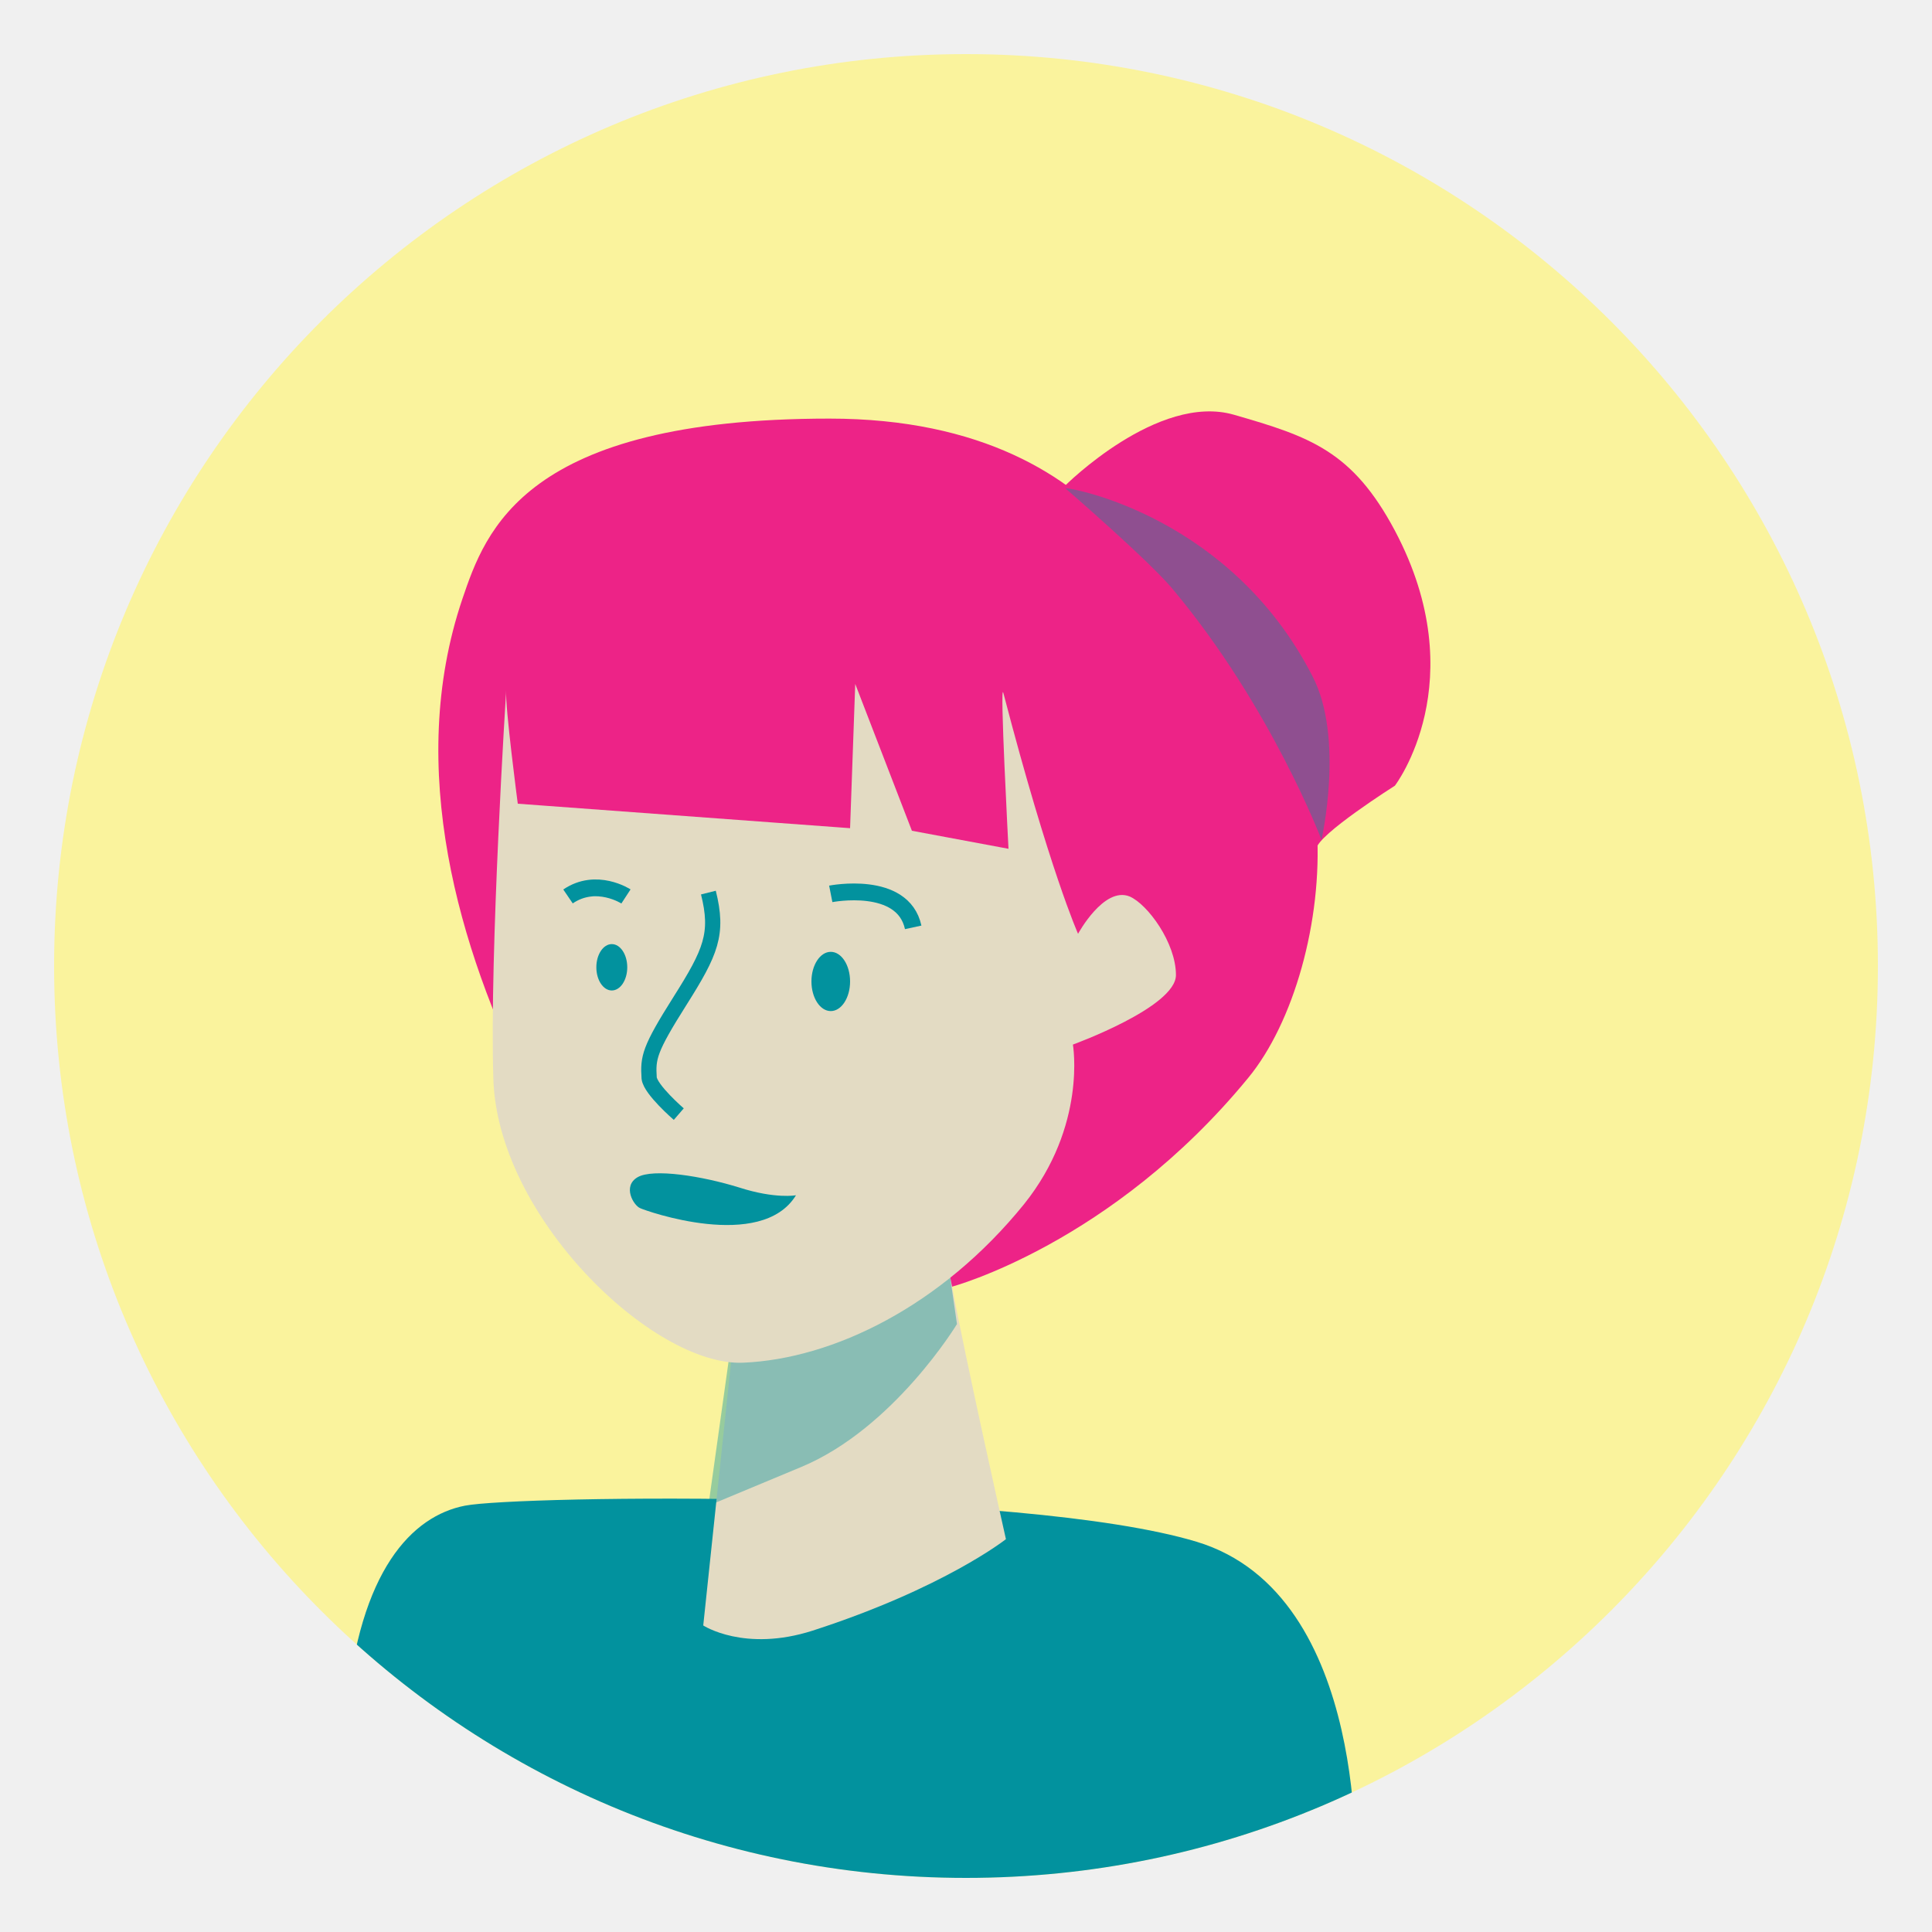
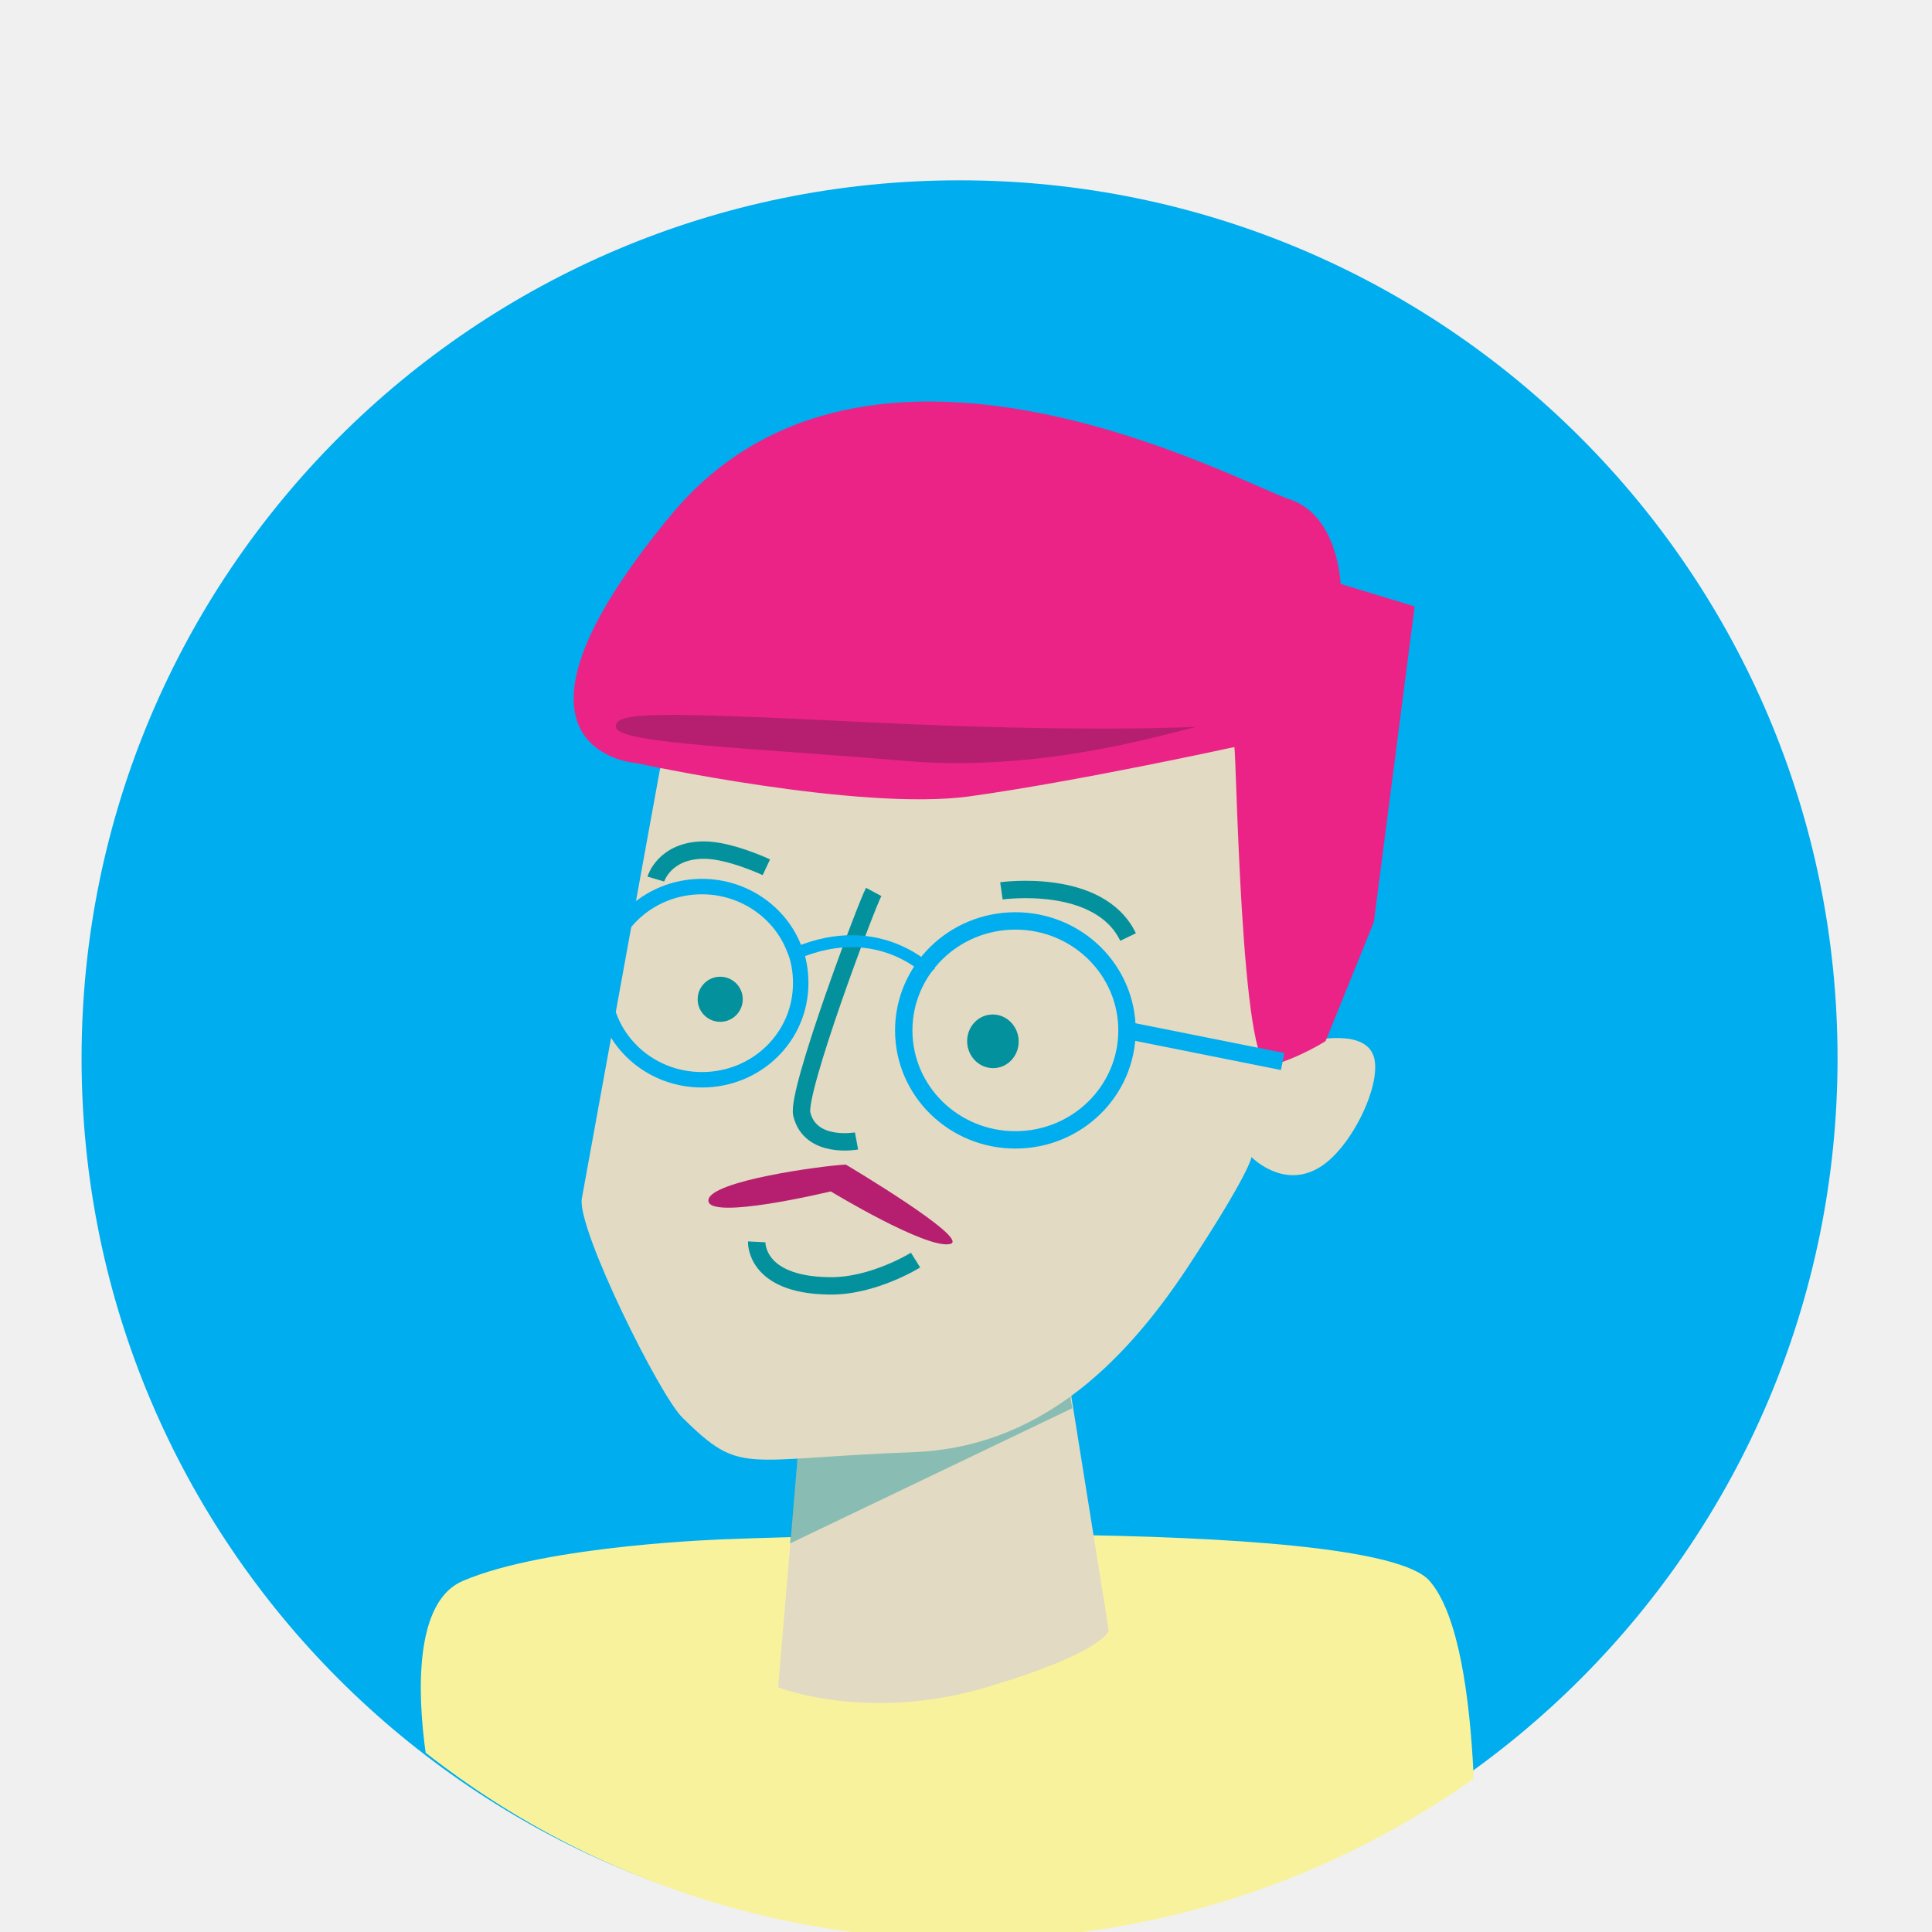
- <svg xmlns="http://www.w3.org/2000/svg" xmlns:xlink="http://www.w3.org/1999/xlink" version="1.1" id="Layer_1" x="0px" y="0px" viewBox="0 0 150 150" style="enable-background:new 0 0 150 150;" xml:space="preserve">
+ <svg xmlns="http://www.w3.org/2000/svg" xmlns:xlink="http://www.w3.org/1999/xlink" version="1.1" id="Capa_1" x="0px" y="0px" viewBox="264.4 844.2 180 180" style="enable-background:new 264.4 844.2 180 180;" xml:space="preserve">
  <style type="text/css">
- 	.st0{fill:#FAF39D;}
- 	.st1{clip-path:url(#SVGID_2_);fill:none;stroke:#000000;stroke-width:0.717;stroke-miterlimit:10;}
- 	.st2{clip-path:url(#SVGID_2_);fill:#02929E;}
- 	.st3{clip-path:url(#SVGID_2_);fill:#ED2387;}
- 	.st4{clip-path:url(#SVGID_2_);fill:#E3DBC3;}
- 	.st5{opacity:0.4;clip-path:url(#SVGID_2_);fill:#02929E;}
- 	.st6{clip-path:url(#SVGID_2_);fill:none;stroke:#02929E;stroke-width:1.183;stroke-miterlimit:10;}
- 	.st7{clip-path:url(#SVGID_2_);fill:none;stroke:#02929E;stroke-width:1.305;stroke-linejoin:round;stroke-miterlimit:10;}
- 	.st8{clip-path:url(#SVGID_2_);fill:#FFFFFF;stroke:#02929E;stroke-width:1.305;stroke-linejoin:round;stroke-miterlimit:10;}
- 	.st9{fill:#ED2387;}
- 	.st10{opacity:0.4;fill:#02929E;}
+ 	.st0{display:none;}
+ 	.st1{display:inline;}
+ 	.st2{fill:#C52375;}
+ 	.st3{clip-path:url(#SVGID_2_);fill:#E6E8EA;}
+ 	.st4{clip-path:url(#SVGID_4_);fill:#E3DBC3;}
+ 	.st5{opacity:0.4;clip-path:url(#SVGID_6_);fill:#02929E;enable-background:new    ;}
+ 	.st6{clip-path:url(#SVGID_8_);fill:#E3DBC3;}
+ 	.st7{clip-path:url(#SVGID_10_);fill:#02929E;}
+ 	.st8{clip-path:url(#SVGID_12_);fill:#2C2827;}
+ 	.st9{clip-path:url(#SVGID_14_);fill:#B6B9BB;}
+ 	.st10{clip-path:url(#SVGID_16_);fill:#94999B;}
+ 	.st11{clip-path:url(#SVGID_18_);fill:#A7A9AC;}
+ 	.st12{clip-path:url(#SVGID_20_);fill:#A7A9AC;}
+ 	.st13{clip-path:url(#SVGID_22_);fill:#9E1F63;}
+ 	.st14{clip-path:url(#SVGID_24_);fill:#9E1F63;}
+ 	.st15{clip-path:url(#SVGID_26_);fill:none;stroke:#02929E;stroke-width:1.296;stroke-miterlimit:10;}
+ 	.st16{clip-path:url(#SVGID_28_);fill:#A7A9AC;}
+ 	.st17{clip-path:url(#SVGID_30_);fill:#A7A9AC;}
+ 	.st18{clip-path:url(#SVGID_32_);fill:#2C2827;}
+ 	.st19{clip-path:url(#SVGID_34_);}
+ 	.st20{fill:#2C2827;}
+ 	.st21{fill:#B6B9BB;}
+ 	.st22{clip-path:url(#SVGID_36_);fill:#E6E8EA;}
+ 	.st23{clip-path:url(#SVGID_38_);fill:#9AC3C1;}
+ 	.st24{clip-path:url(#SVGID_40_);fill:#9E9EA1;}
+ 	.st25{clip-path:url(#SVGID_42_);fill:#E3DBC3;}
+ 	.st26{clip-path:url(#SVGID_44_);fill:#CED1D3;}
+ 	.st27{clip-path:url(#SVGID_46_);fill:#E6E8EA;}
+ 	.st28{clip-path:url(#SVGID_48_);fill:#B3B7BA;}
+ 	.st29{clip-path:url(#SVGID_50_);fill:#CED1D3;}
+ 	.st30{clip-path:url(#SVGID_52_);fill:#E6E8EA;}
+ 	.st31{clip-path:url(#SVGID_54_);fill:#B3B7BA;}
+ 	.st32{clip-path:url(#SVGID_56_);fill:#CED1D3;}
+ 	.st33{clip-path:url(#SVGID_58_);fill:#E6E8EA;}
+ 	.st34{clip-path:url(#SVGID_60_);fill:#B3B7BA;}
+ 	.st35{clip-path:url(#SVGID_62_);fill:#CED1D3;}
+ 	.st36{clip-path:url(#SVGID_64_);fill:#E6E8EA;}
+ 	.st37{clip-path:url(#SVGID_66_);fill:#B3B7BA;}
+ 	.st38{clip-path:url(#SVGID_68_);fill:#CED1D3;}
+ 	.st39{clip-path:url(#SVGID_70_);fill:#E6E8EA;}
+ 	.st40{clip-path:url(#SVGID_72_);fill:#B3B7BA;}
+ 	.st41{clip-path:url(#SVGID_74_);fill:#CED1D3;}
+ 	.st42{clip-path:url(#SVGID_76_);fill:#E6E8EA;}
+ 	.st43{clip-path:url(#SVGID_78_);fill:#B3B7BA;}
+ 	.st44{clip-path:url(#SVGID_80_);fill:#CED1D3;}
+ 	.st45{clip-path:url(#SVGID_82_);fill:#E6E8EA;}
+ 	.st46{clip-path:url(#SVGID_84_);fill:#B3B7BA;}
+ 	.st47{clip-path:url(#SVGID_86_);fill:#CED1D3;}
+ 	.st48{clip-path:url(#SVGID_88_);fill:#E6E8EA;}
+ 	.st49{clip-path:url(#SVGID_90_);fill:#B3B7BA;}
+ 	.st50{clip-path:url(#SVGID_92_);fill:#E0CE4B;}
+ 	.st51{clip-path:url(#SVGID_94_);fill:#00AEEF;}
+ 	.st52{clip-path:url(#SVGID_96_);fill:#0A7393;}
+ 	.st53{opacity:0.22;clip-path:url(#SVGID_98_);fill:#5D5E5E;enable-background:new    ;}
+ 	.st54{clip-path:url(#SVGID_100_);fill:#5D5E5E;}
+ 	.st55{clip-path:url(#SVGID_102_);fill:#95D8EA;}
+ 	.st56{clip-path:url(#SVGID_104_);fill:#0A7393;}
+ 	.st57{clip-path:url(#SVGID_106_);fill:#00AEEF;}
+ 	.st58{clip-path:url(#SVGID_108_);fill:#FFFFFF;}
+ 	.st59{clip-path:url(#SVGID_110_);fill:#E3DBC3;}
+ 	.st60{clip-path:url(#SVGID_112_);fill:#E3DBC3;}
+ 	.st61{clip-path:url(#SVGID_114_);fill:#E0CE4B;}
+ 	.st62{clip-path:url(#SVGID_116_);fill:#FFFFFF;}
+ 	.st63{clip-path:url(#SVGID_118_);fill:#FFFFFF;}
+ 	.st64{clip-path:url(#SVGID_120_);fill:#FFFFFF;}
+ 	.st65{clip-path:url(#SVGID_122_);fill:#FFFFFF;}
+ 	.st66{clip-path:url(#SVGID_124_);fill:#FFFFFF;}
+ 	.st67{clip-path:url(#SVGID_126_);fill:#FFFFFF;}
+ 	.st68{clip-path:url(#SVGID_128_);fill:#FFFFFF;}
+ 	.st69{clip-path:url(#SVGID_130_);fill:#FFFFFF;}
+ 	.st70{clip-path:url(#SVGID_132_);fill:#ED2387;}
+ 	.st71{clip-path:url(#SVGID_134_);fill:#ED2387;}
+ 	.st72{display:inline;fill:#00AEEF;}
+ 	.st73{clip-path:url(#SVGID_136_);fill:none;}
+ 	.st74{clip-path:url(#SVGID_138_);fill:#C52375;}
+ 	.st75{clip-path:url(#SVGID_140_);}
+ 	.st76{fill:#E3DBC3;}
+ 	.st77{fill:#02929E;}
+ 	.st78{opacity:0.19;enable-background:new    ;}
+ 	.st79{opacity:0.4;fill:#02929E;enable-background:new    ;}
+ 	.st80{clip-path:url(#SVGID_142_);fill:#C52375;}
+ 	.st81{clip-path:url(#SVGID_144_);fill:#FFFFFF;}
+ 	.st82{clip-path:url(#SVGID_146_);}
+ 	.st83{clip-path:url(#SVGID_148_);}
+ 	.st84{clip-path:url(#SVGID_150_);}
+ 	.st85{clip-path:url(#SVGID_152_);}
+ 	.st86{clip-path:url(#SVGID_154_);}
+ 	.st87{clip-path:url(#SVGID_156_);}
+ 	.st88{clip-path:url(#SVGID_158_);}
+ 	
+ 		.st89{clip-path:url(#SVGID_160_);fill:none;stroke:#02929E;stroke-width:1.249;stroke-linecap:round;stroke-linejoin:round;stroke-miterlimit:10;}
+ 	
+ 		.st90{clip-path:url(#SVGID_162_);fill:none;stroke:#02929E;stroke-width:1.249;stroke-linecap:round;stroke-linejoin:round;stroke-miterlimit:10;}
+ 	.st91{clip-path:url(#SVGID_164_);}
+ 	.st92{clip-path:url(#SVGID_166_);fill:#E3DBC3;}
+ 	.st93{clip-path:url(#SVGID_168_);fill:#E3DBC3;}
+ 	.st94{clip-path:url(#SVGID_170_);fill:#00AEEF;}
+ 	.st95{clip-path:url(#SVGID_172_);fill:#00AEEF;}
+ 	.st96{clip-path:url(#SVGID_174_);fill:#E0CE4B;}
+ 	.st97{clip-path:url(#SVGID_176_);fill:#81184D;}
+ 	.st98{clip-path:url(#SVGID_178_);fill:#C52375;}
+ 	.st99{clip-path:url(#SVGID_180_);fill:#02929E;}
+ 	.st100{clip-path:url(#SVGID_182_);fill:#FFFFFF;}
+ 	.st101{clip-path:url(#SVGID_184_);fill:#81184D;}
+ 	.st102{clip-path:url(#SVGID_186_);fill:#81184D;}
+ 	.st103{clip-path:url(#SVGID_188_);fill:none;stroke:#02929E;stroke-width:0.424;stroke-miterlimit:10;}
+ 	.st104{clip-path:url(#SVGID_190_);fill:none;stroke:#02929E;stroke-width:0.424;stroke-miterlimit:10;}
+ 	.st105{clip-path:url(#SVGID_192_);fill:none;stroke:#02929E;stroke-width:0.424;stroke-miterlimit:10;}
+ 	.st106{clip-path:url(#SVGID_194_);fill:none;stroke:#02929E;stroke-width:0.424;stroke-miterlimit:10;}
+ 	.st107{clip-path:url(#SVGID_196_);fill:#E3DBC3;}
+ 	.st108{clip-path:url(#SVGID_198_);fill:#FFFFFF;}
+ 	.st109{clip-path:url(#SVGID_200_);fill:#FFFFFF;}
+ 	.st110{clip-path:url(#SVGID_202_);fill:#E3DBC3;}
+ 	.st111{clip-path:url(#SVGID_204_);fill:#02929E;}
+ 	.st112{clip-path:url(#SVGID_206_);fill:#02929E;}
+ 	.st113{clip-path:url(#SVGID_208_);fill:#02929E;}
+ 	.st114{clip-path:url(#SVGID_210_);fill:#02929E;}
+ 	.st115{clip-path:url(#SVGID_212_);fill:#E3DBC3;}
+ 	.st116{clip-path:url(#SVGID_214_);fill:#E3DBC3;}
+ 	.st117{clip-path:url(#SVGID_216_);fill:#E3DBC3;}
+ 	.st118{clip-path:url(#SVGID_218_);fill:#02929E;}
+ 	.st119{clip-path:url(#SVGID_220_);fill:#C52375;}
+ 	.st120{clip-path:url(#SVGID_222_);fill:#00AEEF;}
+ 	.st121{opacity:0.65;clip-path:url(#SVGID_224_);fill:#FFFFFF;enable-background:new    ;}
+ 	.st122{clip-path:url(#SVGID_226_);fill:#C52375;}
+ 	.st123{opacity:0.4;clip-path:url(#SVGID_228_);}
+ 	.st124{clip-path:url(#SVGID_230_);fill:none;}
+ 	.st125{clip-path:url(#SVGID_232_);fill:#FFFFFF;}
+ 	.st126{clip-path:url(#SVGID_234_);fill:#FFFFFF;}
+ 	.st127{clip-path:url(#SVGID_236_);fill:#FFFFFF;}
+ 	.st128{clip-path:url(#SVGID_238_);}
+ 	.st129{fill:#FFFFFF;}
+ 	.st130{fill:#00AEEF;}
+ 	.st131{opacity:0.4;}
+ 	.st132{fill:none;}
+ 	.st133{clip-path:url(#SVGID_240_);fill:#FFFFFF;}
+ 	.st134{clip-path:url(#SVGID_242_);fill:#FFFFFF;}
+ 	.st135{display:inline;fill:#C52375;}
+ 	.st136{clip-path:url(#SVGID_244_);fill:#E3DBC3;}
+ 	.st137{opacity:0.67;clip-path:url(#SVGID_246_);fill:#E3DBC3;enable-background:new    ;}
+ 	.st138{clip-path:url(#SVGID_248_);fill:#FFFFFF;}
+ 	.st139{clip-path:url(#SVGID_250_);fill:#E0CE4B;}
+ 	.st140{opacity:0.67;clip-path:url(#SVGID_252_);fill:#E3DBC3;enable-background:new    ;}
+ 	.st141{clip-path:url(#SVGID_254_);fill:#00AEEF;}
+ 	.st142{clip-path:url(#SVGID_256_);}
+ 	.st143{clip-path:url(#SVGID_258_);}
+ 	.st144{clip-path:url(#SVGID_260_);}
+ 	.st145{clip-path:url(#SVGID_262_);}
+ 	.st146{clip-path:url(#SVGID_264_);}
+ 	.st147{clip-path:url(#SVGID_266_);}
+ 	.st148{fill:#02919D;}
+ 	.st149{fill:#C42275;}
+ 	.st150{clip-path:url(#SVGID_268_);fill:#C42275;}
+ 	.st151{clip-path:url(#SVGID_268_);fill:#FFFFFF;}
+ 	.st152{clip-path:url(#SVGID_268_);fill:#231F20;}
+ 	
+ 		.st153{clip-path:url(#SVGID_268_);fill:none;stroke:#02919D;stroke-width:1.249;stroke-linecap:round;stroke-linejoin:round;stroke-miterlimit:10;}
+ 	.st154{clip-path:url(#SVGID_268_);fill:#E2DAC2;}
+ 	.st155{clip-path:url(#SVGID_268_);fill:#00ADEE;}
+ 	.st156{fill:#00ADEE;}
+ 	.st157{clip-path:url(#SVGID_270_);fill:#02919D;}
+ 	.st158{clip-path:url(#SVGID_270_);fill:#C42275;}
+ 	.st159{clip-path:url(#SVGID_270_);fill:#00ADEE;}
+ 	.st160{opacity:0.65;clip-path:url(#SVGID_270_);fill:#FFFFFF;}
+ 	.st161{opacity:0.4;clip-path:url(#SVGID_270_);}
+ 	.st162{clip-path:url(#SVGID_270_);fill:none;}
+ 	.st163{clip-path:url(#SVGID_270_);fill:#FFFFFF;}
+ 	.st164{clip-path:url(#SVGID_270_);}
+ 	.st165{clip-path:url(#SVGID_272_);fill:#DFCD4B;}
+ 	.st166{clip-path:url(#SVGID_272_);fill:#81184D;}
+ 	.st167{clip-path:url(#SVGID_272_);fill:#C42275;}
+ 	.st168{clip-path:url(#SVGID_272_);fill:#02919D;}
+ 	.st169{clip-path:url(#SVGID_272_);fill:#FFFFFF;}
+ 	.st170{clip-path:url(#SVGID_272_);fill:none;stroke:#02919D;stroke-width:0.424;stroke-miterlimit:10;}
+ 	.st171{clip-path:url(#SVGID_272_);fill:#E2DAC2;}
+ 	.st172{clip-path:url(#SVGID_272_);fill:#CEB993;}
+ 	.st173{clip-path:url(#SVGID_274_);fill:none;}
+ 	.st174{clip-path:url(#SVGID_274_);fill:#C42275;}
+ 	.st175{clip-path:url(#SVGID_274_);}
+ 	.st176{fill:#E2DAC2;}
+ 	.st177{fill:#0B7F82;}
+ 	.st178{opacity:0.4;fill:#02919D;}
+ 	.st179{clip-path:url(#SVGID_276_);fill:#E6E8E9;}
+ 	.st180{clip-path:url(#SVGID_276_);fill:#E2DAC2;}
+ 	.st181{opacity:0.4;clip-path:url(#SVGID_276_);fill:#02919D;}
+ 	.st182{clip-path:url(#SVGID_276_);fill:#02919D;}
+ 	.st183{clip-path:url(#SVGID_276_);fill:#2C2827;}
+ 	.st184{clip-path:url(#SVGID_276_);fill:#B6B8BA;}
+ 	.st185{clip-path:url(#SVGID_276_);fill:#93989A;}
+ 	.st186{clip-path:url(#SVGID_276_);fill:#A6A8AB;}
+ 	.st187{clip-path:url(#SVGID_276_);fill:#9E1F63;}
+ 	.st188{clip-path:url(#SVGID_276_);fill:none;stroke:#02919D;stroke-width:1.296;stroke-miterlimit:10;}
+ 	.st189{clip-path:url(#SVGID_276_);}
+ 	.st190{fill:#B6B8BA;}
+ 	.st191{clip-path:url(#SVGID_276_);fill:#99C3C0;}
+ 	.st192{clip-path:url(#SVGID_276_);fill:#9D9DA1;}
+ 	.st193{clip-path:url(#SVGID_276_);fill:#CDD1D3;}
+ 	.st194{clip-path:url(#SVGID_276_);fill:#B3B7BA;}
+ 	.st195{fill:#CEB993;}
+ 	.st196{fill:#DFCD4B;}
+ 	.st197{clip-path:url(#SVGID_278_);fill:#DFCD4B;}
+ 	.st198{clip-path:url(#SVGID_278_);fill:#00ADEE;}
+ 	.st199{clip-path:url(#SVGID_278_);fill:#097493;}
+ 	.st200{opacity:0.22;clip-path:url(#SVGID_278_);fill:#5E5E5E;}
+ 	.st201{clip-path:url(#SVGID_278_);fill:#5E5E5E;}
+ 	.st202{clip-path:url(#SVGID_278_);fill:#93D7EA;}
+ 	.st203{clip-path:url(#SVGID_278_);fill:#FFFFFF;}
+ 	.st204{clip-path:url(#SVGID_278_);fill:#E2DAC2;}
+ 	.st205{clip-path:url(#SVGID_278_);fill:#EC2386;}
+ 	.st206{fill:#F9F29C;}
+ 	.st207{fill:#DDD26C;}
+ 	.st208{fill:none;stroke:#02919D;stroke-width:0.926;stroke-miterlimit:10;}
+ 	.st209{clip-path:url(#SVGID_280_);fill:#00ADEE;}
+ 	.st210{clip-path:url(#SVGID_280_);fill:#BCB29B;}
+ 	.st211{opacity:0.4;clip-path:url(#SVGID_280_);fill:#02919D;}
+ 	.st212{clip-path:url(#SVGID_280_);fill:none;stroke:#02919D;stroke-width:1.627;stroke-miterlimit:10;}
+ 	.st213{clip-path:url(#SVGID_280_);fill:#02919D;}
+ 	.st214{fill:#EC2386;}
+ 	.st215{clip-path:url(#SVGID_282_);fill:#F9F29C;}
+ 	.st216{clip-path:url(#SVGID_282_);fill:#E2DAC2;}
+ 	.st217{opacity:0.4;clip-path:url(#SVGID_282_);fill:#02919D;}
+ 	.st218{clip-path:url(#SVGID_282_);fill:none;stroke:#02919D;stroke-width:1.619;stroke-miterlimit:10;}
+ 	.st219{clip-path:url(#SVGID_282_);fill:#02919D;}
+ 	.st220{clip-path:url(#SVGID_282_);fill:#EC2386;}
+ 	.st221{clip-path:url(#SVGID_282_);fill:none;stroke:#00ADEE;stroke-width:1.619;stroke-miterlimit:10;}
+ 	.st222{clip-path:url(#SVGID_282_);fill:none;stroke:#00ADEE;stroke-width:1.439;stroke-miterlimit:10;}
+ 	.st223{clip-path:url(#SVGID_282_);fill:none;stroke:#00ADEE;stroke-width:1.115;stroke-miterlimit:10;}
+ 	.st224{fill:#B61F70;}
+ 	.st225{clip-path:url(#SVGID_284_);fill:none;stroke:#231F20;stroke-width:0.888;stroke-miterlimit:10;}
+ 	.st226{clip-path:url(#SVGID_284_);fill:#EC2386;}
+ 	.st227{clip-path:url(#SVGID_284_);fill:#F9F29C;}
+ 	.st228{clip-path:url(#SVGID_284_);fill:#BCB29B;}
+ 	.st229{opacity:0.4;clip-path:url(#SVGID_284_);fill:#02919D;}
+ 	.st230{clip-path:url(#SVGID_284_);fill:#DDD26C;}
+ 	.st231{clip-path:url(#SVGID_284_);}
+ 	.st232{fill:none;stroke:#02919D;stroke-width:1.447;stroke-linejoin:round;stroke-miterlimit:10;}
+ 	.st233{fill:#FFFFFF;stroke:#02919D;stroke-width:1.615;stroke-linejoin:round;stroke-miterlimit:10;}
+ 	.st234{fill:none;stroke:#02919D;stroke-width:1.238;stroke-miterlimit:10;}
+ 	.st235{clip-path:url(#SVGID_284_);fill:none;stroke:#02919D;stroke-width:0.998;stroke-miterlimit:10;}
+ 	.st236{clip-path:url(#SVGID_286_);fill:#F9F29C;}
+ 	.st237{clip-path:url(#SVGID_286_);fill:#BCB29B;}
+ 	.st238{opacity:0.4;clip-path:url(#SVGID_286_);fill:#02919D;}
+ 	.st239{clip-path:url(#SVGID_286_);fill:none;stroke:#02919D;stroke-width:1.49;stroke-miterlimit:10;}
+ 	.st240{clip-path:url(#SVGID_286_);fill:#02919D;}
+ 	.st241{clip-path:url(#SVGID_286_);fill:none;stroke:#02919D;stroke-width:1.191;stroke-miterlimit:10;}
+ 	.st242{clip-path:url(#SVGID_286_);fill:none;stroke:#02919D;stroke-width:1.605;stroke-miterlimit:10;}
+ 	.st243{clip-path:url(#SVGID_288_);fill:none;stroke:#231F20;stroke-width:0.826;stroke-miterlimit:10;}
+ 	.st244{clip-path:url(#SVGID_288_);fill:#02919D;}
+ 	.st245{clip-path:url(#SVGID_288_);fill:#EC2386;}
+ 	.st246{clip-path:url(#SVGID_288_);fill:#E2DAC2;}
+ 	.st247{opacity:0.4;clip-path:url(#SVGID_288_);fill:#02919D;}
+ 	.st248{clip-path:url(#SVGID_288_);fill:none;stroke:#02919D;stroke-width:1.363;stroke-miterlimit:10;}
+ 	.st249{clip-path:url(#SVGID_288_);fill:none;stroke:#02919D;stroke-width:1.503;stroke-linejoin:round;stroke-miterlimit:10;}
+ 	.st250{clip-path:url(#SVGID_288_);fill:#FFFFFF;stroke:#02919D;stroke-width:1.503;stroke-linejoin:round;stroke-miterlimit:10;}
+ 	.st251{clip-path:url(#SVGID_290_);fill:none;stroke:#231F20;stroke-width:0.832;stroke-miterlimit:10;}
+ 	.st252{clip-path:url(#SVGID_290_);fill:#00ADEE;}
+ 	.st253{clip-path:url(#SVGID_290_);fill:#F9F29C;}
+ 	.st254{clip-path:url(#SVGID_290_);fill:#E2DAC2;}
+ 	.st255{opacity:0.4;clip-path:url(#SVGID_290_);fill:#02919D;}
+ 	.st256{clip-path:url(#SVGID_290_);fill:none;stroke:#02919D;stroke-width:1.372;stroke-miterlimit:10;}
+ 	.st257{clip-path:url(#SVGID_290_);fill:#02919D;}
+ 	.st258{clip-path:url(#SVGID_290_);fill:none;stroke:#02919D;stroke-width:1.513;stroke-linejoin:round;stroke-miterlimit:10;}
+ 	.st259{clip-path:url(#SVGID_290_);fill:#FFFFFF;stroke:#02919D;stroke-width:1.513;stroke-linejoin:round;stroke-miterlimit:10;}
+ 	.st260{clip-path:url(#SVGID_290_);fill:none;stroke:#EC2386;stroke-width:1.625;stroke-miterlimit:10;}
+ 	.st261{clip-path:url(#SVGID_290_);fill:none;stroke:#EC2386;stroke-width:1.405;stroke-miterlimit:10;}
+ 	.st262{clip-path:url(#SVGID_290_);fill:#EC2386;}
+ 	.st263{clip-path:url(#SVGID_290_);fill:#DDD26C;}
+ 	.st264{clip-path:url(#SVGID_292_);fill:none;stroke:#02919D;stroke-width:1.621;stroke-miterlimit:10;}
+ 	.st265{clip-path:url(#SVGID_292_);fill:#EC2386;}
+ 	.st266{clip-path:url(#SVGID_292_);fill:#E2DAC2;}
+ 	.st267{opacity:0.4;clip-path:url(#SVGID_292_);fill:#02919D;}
+ 	.st268{clip-path:url(#SVGID_292_);fill:#F9F29C;}
+ 	.st269{clip-path:url(#SVGID_292_);fill:#02919D;}
+ 	.st270{clip-path:url(#SVGID_292_);fill:none;stroke:#02919D;stroke-width:1.726;stroke-miterlimit:10;}
+ 	.st271{clip-path:url(#SVGID_292_);fill:none;stroke:#02919D;stroke-width:1.827;stroke-miterlimit:10;}
+ 	.st272{clip-path:url(#SVGID_294_);}
+ 	.st273{clip-path:url(#SVGID_294_);fill:#EC2386;}
+ 	.st274{clip-path:url(#SVGID_294_);fill:none;stroke:#231F20;stroke-width:0.824;stroke-miterlimit:10;}
+ 	.st275{clip-path:url(#SVGID_294_);fill:#02919D;}
+ 	.st276{clip-path:url(#SVGID_294_);fill:#E2DAC2;}
+ 	.st277{opacity:0.4;clip-path:url(#SVGID_294_);fill:#02919D;}
+ 	.st278{clip-path:url(#SVGID_294_);fill:none;stroke:#02919D;stroke-width:1.359;stroke-miterlimit:10;}
+ 	.st279{clip-path:url(#SVGID_294_);fill:none;stroke:#02919D;stroke-width:1.498;stroke-linejoin:round;stroke-miterlimit:10;}
+ 	.st280{clip-path:url(#SVGID_294_);fill:#FFFFFF;stroke:#02919D;stroke-width:1.498;stroke-linejoin:round;stroke-miterlimit:10;}
+ 	.st281{clip-path:url(#SVGID_294_);fill:none;stroke:#02919D;stroke-width:1.148;stroke-miterlimit:10;}
+ 	.st282{clip-path:url(#SVGID_294_);fill:none;stroke:#FFFFFF;stroke-width:0.574;stroke-linecap:round;stroke-miterlimit:10;}
+ 	.st283{clip-path:url(#SVGID_294_);fill:#0B7F82;}
+ 	.st284{clip-path:url(#SVGID_294_);fill:#B61F70;}
+ 	.st285{clip-path:url(#SVGID_296_);fill:#02919D;}
+ 	.st286{clip-path:url(#SVGID_296_);fill:#0B7F82;}
+ 	.st287{clip-path:url(#SVGID_296_);fill:none;stroke:#231F20;stroke-width:0.834;stroke-miterlimit:10;}
+ 	.st288{clip-path:url(#SVGID_296_);fill:#EC2386;}
+ 	.st289{clip-path:url(#SVGID_296_);fill:#BCB29B;}
+ 	.st290{opacity:0.4;clip-path:url(#SVGID_296_);fill:#02919D;}
+ 	.st291{clip-path:url(#SVGID_296_);fill:none;stroke:#02919D;stroke-width:1.375;stroke-miterlimit:10;}
+ 	.st292{clip-path:url(#SVGID_296_);fill:none;stroke:#02919D;stroke-width:1.516;stroke-linejoin:round;stroke-miterlimit:10;}
+ 	.st293{clip-path:url(#SVGID_296_);fill:#FFFFFF;stroke:#02919D;stroke-width:1.516;stroke-linejoin:round;stroke-miterlimit:10;}
+ 	.st294{clip-path:url(#SVGID_296_);fill:none;stroke:#02919D;stroke-width:1.162;stroke-miterlimit:10;}
+ 	.st295{clip-path:url(#SVGID_296_);fill:none;stroke:#EC2386;stroke-width:1.162;stroke-miterlimit:10;}
+ 	.st296{clip-path:url(#SVGID_298_);fill:#00ADEE;}
+ 	.st297{clip-path:url(#SVGID_298_);fill:#E2DAC2;}
+ 	.st298{opacity:0.4;clip-path:url(#SVGID_298_);fill:#02919D;}
+ 	.st299{clip-path:url(#SVGID_298_);fill:none;stroke:#02919D;stroke-width:1.608;stroke-miterlimit:10;}
+ 	.st300{clip-path:url(#SVGID_298_);fill:#02919D;}
+ 	.st301{clip-path:url(#SVGID_298_);fill:#EC2386;}
+ 	.st302{clip-path:url(#SVGID_298_);}
+ 	.st303{clip-path:url(#SVGID_300_);}
+ 	.st304{clip-path:url(#SVGID_302_);fill:none;stroke:#231F20;stroke-width:0.829;stroke-miterlimit:10;}
+ 	.st305{clip-path:url(#SVGID_302_);fill:#F9F29C;}
+ 	.st306{clip-path:url(#SVGID_302_);fill:#02919D;}
+ 	.st307{clip-path:url(#SVGID_302_);fill:#BCB29B;}
+ 	.st308{opacity:0.4;clip-path:url(#SVGID_302_);fill:#02919D;}
+ 	.st309{clip-path:url(#SVGID_302_);fill:none;stroke:#02919D;stroke-width:1.367;stroke-miterlimit:10;}
+ 	.st310{clip-path:url(#SVGID_302_);fill:none;stroke:#02919D;stroke-width:1.508;stroke-linejoin:round;stroke-miterlimit:10;}
+ 	.st311{clip-path:url(#SVGID_302_);fill:none;stroke:#00ADEE;stroke-width:1.619;stroke-miterlimit:10;}
+ 	.st312{clip-path:url(#SVGID_302_);fill:none;stroke:#00ADEE;stroke-width:1.399;stroke-miterlimit:10;}
+ 	.st313{clip-path:url(#SVGID_302_);}
+ 	.st314{clip-path:url(#SVGID_302_);fill:#0B7F82;}
+ 	.st315{clip-path:url(#SVGID_302_);fill:#00ADEE;}
+ 	.st316{clip-path:url(#SVGID_304_);fill:#EC2386;}
+ 	.st317{clip-path:url(#SVGID_304_);fill:#E2DAC2;}
+ 	.st318{opacity:0.4;clip-path:url(#SVGID_304_);fill:#02919D;}
+ 	.st319{clip-path:url(#SVGID_304_);fill:#F9F29C;}
+ 	.st320{clip-path:url(#SVGID_304_);fill:none;stroke:#02919D;stroke-width:1.37;stroke-miterlimit:10;}
+ 	.st321{clip-path:url(#SVGID_304_);fill:#02919D;}
+ 	.st322{clip-path:url(#SVGID_304_);fill:none;stroke:#02919D;stroke-width:1.605;stroke-miterlimit:10;}
+ 	.st323{clip-path:url(#SVGID_304_);fill:#DDD26C;}
+ 	.st324{fill:none;stroke:#FFFFFF;stroke-width:1.651;stroke-miterlimit:10;}
+ 	.st325{fill:none;stroke:#02919D;stroke-width:0.919;stroke-miterlimit:10;}
+ 	.st326{fill:none;stroke:#02919D;stroke-width:0.989;stroke-miterlimit:10;}
+ 	.st327{fill:#C2297D;}
+ 	.st328{fill:#D2C5A6;}
</style>
+   <circle class="st156" cx="353.8" cy="942.8" r="81.8" />
  <g>
-     <circle class="st0" cx="75" cy="75" r="70.8" />
-     <g>
-       <defs>
-         <circle id="SVGID_1_" cx="75" cy="75" r="70.8" />
-       </defs>
-       <clipPath id="SVGID_2_">
-         <use xlink:href="#SVGID_1_" style="overflow:visible;" />
-       </clipPath>
-       <path class="st1" d="M76.2,111.3" />
-       <path class="st2" d="M105.2,145.8c0,0,1.3-22-12.3-26.1s-52.7-3.6-56.8-2.8s-8.2,5-9.2,16c-0.6,7.3,0.3,10.8,0.3,10.8    S90.1,169.4,105.2,145.8z" />
-       <path class="st3" d="M91.7,50.4c0,0-3.6-17.9-27.3-17.9s-26.7,8.7-28.5,14c-8.9,26.3,16.9,56.3,16.9,56.3l21.1-2.9    c0,0,12.4-3.3,23-16.2C104,75.1,105.8,52.1,91.7,50.4z" />
-       <path class="st4" d="M73.5,97.2c-0.1,0.1,0.1,1.1,0.4,2.6c1.1,5.9,4.2,19.7,4.2,19.7s-4.8,3.8-15,7.1c-5.3,1.7-8.5-0.4-8.5-0.4    l2.5-23.7L73.5,97.2" />
-       <path class="st5" d="M74.3,102.8c0,0-4.9,8.1-12.1,11.1c-7.2,3-7.2,3-7.2,3l2-14.3l16.5-5.3L74.3,102.8z" />
-       <path class="st4" d="M77.9,53.8c-0.3-1.1,0.4,12.1,0.4,12.1l-7.5-1.4l-4.4-11.4L66,64.3l-25.8-1.9c0,0-1-7.6-0.9-8.8    c0,0-1.3,20.4-1,30c0.2,10.8,12.4,22.5,19.4,22.2s15.4-4.4,21.8-12.3c4.9-6.1,3.8-12.4,3.8-12.4s8-2.9,8-5.4s-2.2-5.5-3.6-6.1    c-2-0.8-4,2.9-4,2.9S81.5,67.6,77.9,53.8z" />
-       <path class="st6" d="M55,69.3c0.8,3.2,0.2,4.6-2.2,8.4c-2.4,3.8-2.5,4.4-2.4,6c0.1,0.9,2.3,2.8,2.3,2.8" />
-       <path class="st2" d="M61.8,92.8c0,0-1.6,0.3-4.4-0.6c-2.9-0.9-6.7-1.5-7.9-0.8s-0.3,2.2,0.2,2.4C50.1,94,59.1,97.2,61.8,92.8z" />
-       <ellipse class="st2" cx="64.5" cy="76.2" rx="1.5" ry="2.3" />
-       <ellipse class="st2" cx="47.5" cy="75.1" rx="1.2" ry="1.8" />
-       <path class="st7" d="M70.9,72c-0.8-3.7-6.4-2.6-6.4-2.6" />
-       <path class="st8" d="M48.6,69.6c0,0-2.3-1.5-4.5,0" />
-     </g>
-     <path class="st9" d="M82.7,37.7c0,0,7.2-7.2,13.1-5.5c5.9,1.7,9.2,2.8,12.5,9c6.2,11.7,0,19.8,0,19.8s-6,3.8-6.1,4.9" />
-     <path class="st10" d="M82.7,37.9c0.7,0,12.9,2.3,19.2,14.6c2.5,4.8,0.7,12.7,0.7,12.7s-3.9-10.3-11.5-19.4   C89.3,43.6,82.7,37.9,82.7,37.9z" />
+     <defs>
+       <circle id="SVGID_281_" cx="354.5" cy="943.1" r="81.8" />
+     </defs>
+     <clipPath id="SVGID_2_">
+       <use xlink:href="#SVGID_281_" style="overflow:visible;" />
+     </clipPath>
+     <path style="clip-path:url(#SVGID_2_);fill:#F9F29C;" d="M307.5,1020.1c-1.6-1.3-7.9-25.2,0-28.6s24.7-3.9,24.7-3.9   s60-2.4,65.4,3.9c5.4,6.2,4.1,30.9,4.1,30.9S330.5,1039,307.5,1020.1z" />
+     <path style="clip-path:url(#SVGID_2_);fill:#E2DAC2;" d="M339.1,975.4l-2.2,26c0,0,8.3,3.3,19.4,0c11.1-3.3,11.4-5.3,11.4-5.3   l-4.4-27.5L339.1,975.4z" />
+     <polygon style="opacity:0.4;clip-path:url(#SVGID_2_);fill:#02919D;" points="339.1,975.4 338,988 364.3,975.4 363.2,968.6  " />
+     <path style="clip-path:url(#SVGID_2_);fill:#E2DAC2;" d="M325.9,915.8l-7.3,40.1c-0.4,2.9,7.3,18.4,9.4,20.4   c5.5,5.4,5.4,3.8,21.4,3.2c11.6-0.4,19.5-8,25.5-17c6-9.1,6.1-10.5,6.1-10.5s2.8,2.9,6.1,1.1c3.2-1.7,6.3-8.3,5.2-10.7   c-1.1-2.5-6.3-1.1-6.3-1.1s-1.5-30.8-7.6-35.3C372.2,901.5,325.9,915.8,325.9,915.8z" />
+     <path style="clip-path:url(#SVGID_2_);fill:none;stroke:#02919D;stroke-width:1.619;stroke-miterlimit:10;" d="M345.8,927.3   c-0.7,1.3-7.2,18.6-6.7,20.7c0.8,3.3,5.1,2.5,5.1,2.5" />
+     <circle style="clip-path:url(#SVGID_2_);fill:#02919D;" cx="331.5" cy="937.3" r="2.1" />
+     <ellipse transform="matrix(0.9956 -9.386898e-02 9.386898e-02 0.9956 -86.7716 37.6604)" style="clip-path:url(#SVGID_2_);fill:#02919D;" cx="356.9" cy="941.2" rx="2.4" ry="2.5" />
+     <path style="clip-path:url(#SVGID_2_);fill:none;stroke:#02919D;stroke-width:1.619;stroke-miterlimit:10;" d="M334.9,959.9   c0,0-0.2,4,6.7,4.1c4.1,0.1,8.1-2.4,8.1-2.4" />
+     <path style="clip-path:url(#SVGID_2_);fill:none;stroke:#02919D;stroke-width:1.619;stroke-miterlimit:10;" d="M325.5,926.1   c0,0,0.8-2.7,4.5-2.7c2.4,0,5.8,1.6,5.8,1.6" />
+     <path style="clip-path:url(#SVGID_2_);fill:none;stroke:#02919D;stroke-width:1.619;stroke-miterlimit:10;" d="M357.7,927.2   c0,0,9.1-1.3,11.8,4.3" />
+     <path style="clip-path:url(#SVGID_2_);fill:#EC2386;" d="M379.4,913.8c0.2,0.6,0.6,30.4,3.3,29.7c2.7-0.7,5.2-2.3,5.2-2.3l4.5-11.1   l3.8-29.4l-6.9-2.1c0,0-0.2-6.4-4.8-7.9c-4.6-1.5-39.3-20.6-57.6,1.5s-3.2,23.1-3.2,23.1s20.7,4.5,31,3.1   C364.8,917,379.4,913.8,379.4,913.8z" />
+     <ellipse style="clip-path:url(#SVGID_2_);fill:none;stroke:#00ADEE;stroke-width:1.619;stroke-miterlimit:10;" cx="359" cy="940.2" rx="10.4" ry="10.2" />
+     <path style="clip-path:url(#SVGID_2_);fill:none;stroke:#00ADEE;stroke-width:1.439;stroke-miterlimit:10;" d="M339,935.8   c0,5-4.1,9-9.2,9c-5.1,0-9.2-4-9.2-9s4.1-9,9.2-9c3.9,0,7.3,2.4,8.6,5.8C338.8,933.5,339,934.6,339,935.8z" />
+     <line style="clip-path:url(#SVGID_2_);fill:none;stroke:#00ADEE;stroke-width:1.619;stroke-miterlimit:10;" x1="369.4" y1="940.2" x2="383.9" y2="943.1" />
+     <path style="clip-path:url(#SVGID_2_);fill:none;stroke:#00ADEE;stroke-width:1.115;stroke-miterlimit:10;" d="M351.1,934.8   c0,0-4.7-5.1-12.5-1.8" />
  </g>
+   <path class="st224" d="M343.2,952.7C343.1,952.7,343.5,952.7,343.2,952.7c-2.1,0.1-12.6,1.5-12.8,3.3c-0.2,2,11.4-0.8,11.4-0.8  s8.9,5.4,11.1,4.9C355,959.7,343.2,952.7,343.2,952.7L343.2,952.7z" />
+   <path class="st224" d="M376.2,911.9c-0.6-0.2-13.4,4.4-27.4,3.2s-26.6-1.6-27-3.1c-0.3-1.5,3.4-1.5,23.7-0.5  C365.8,912.5,376.2,911.9,376.2,911.9z" />
</svg>
